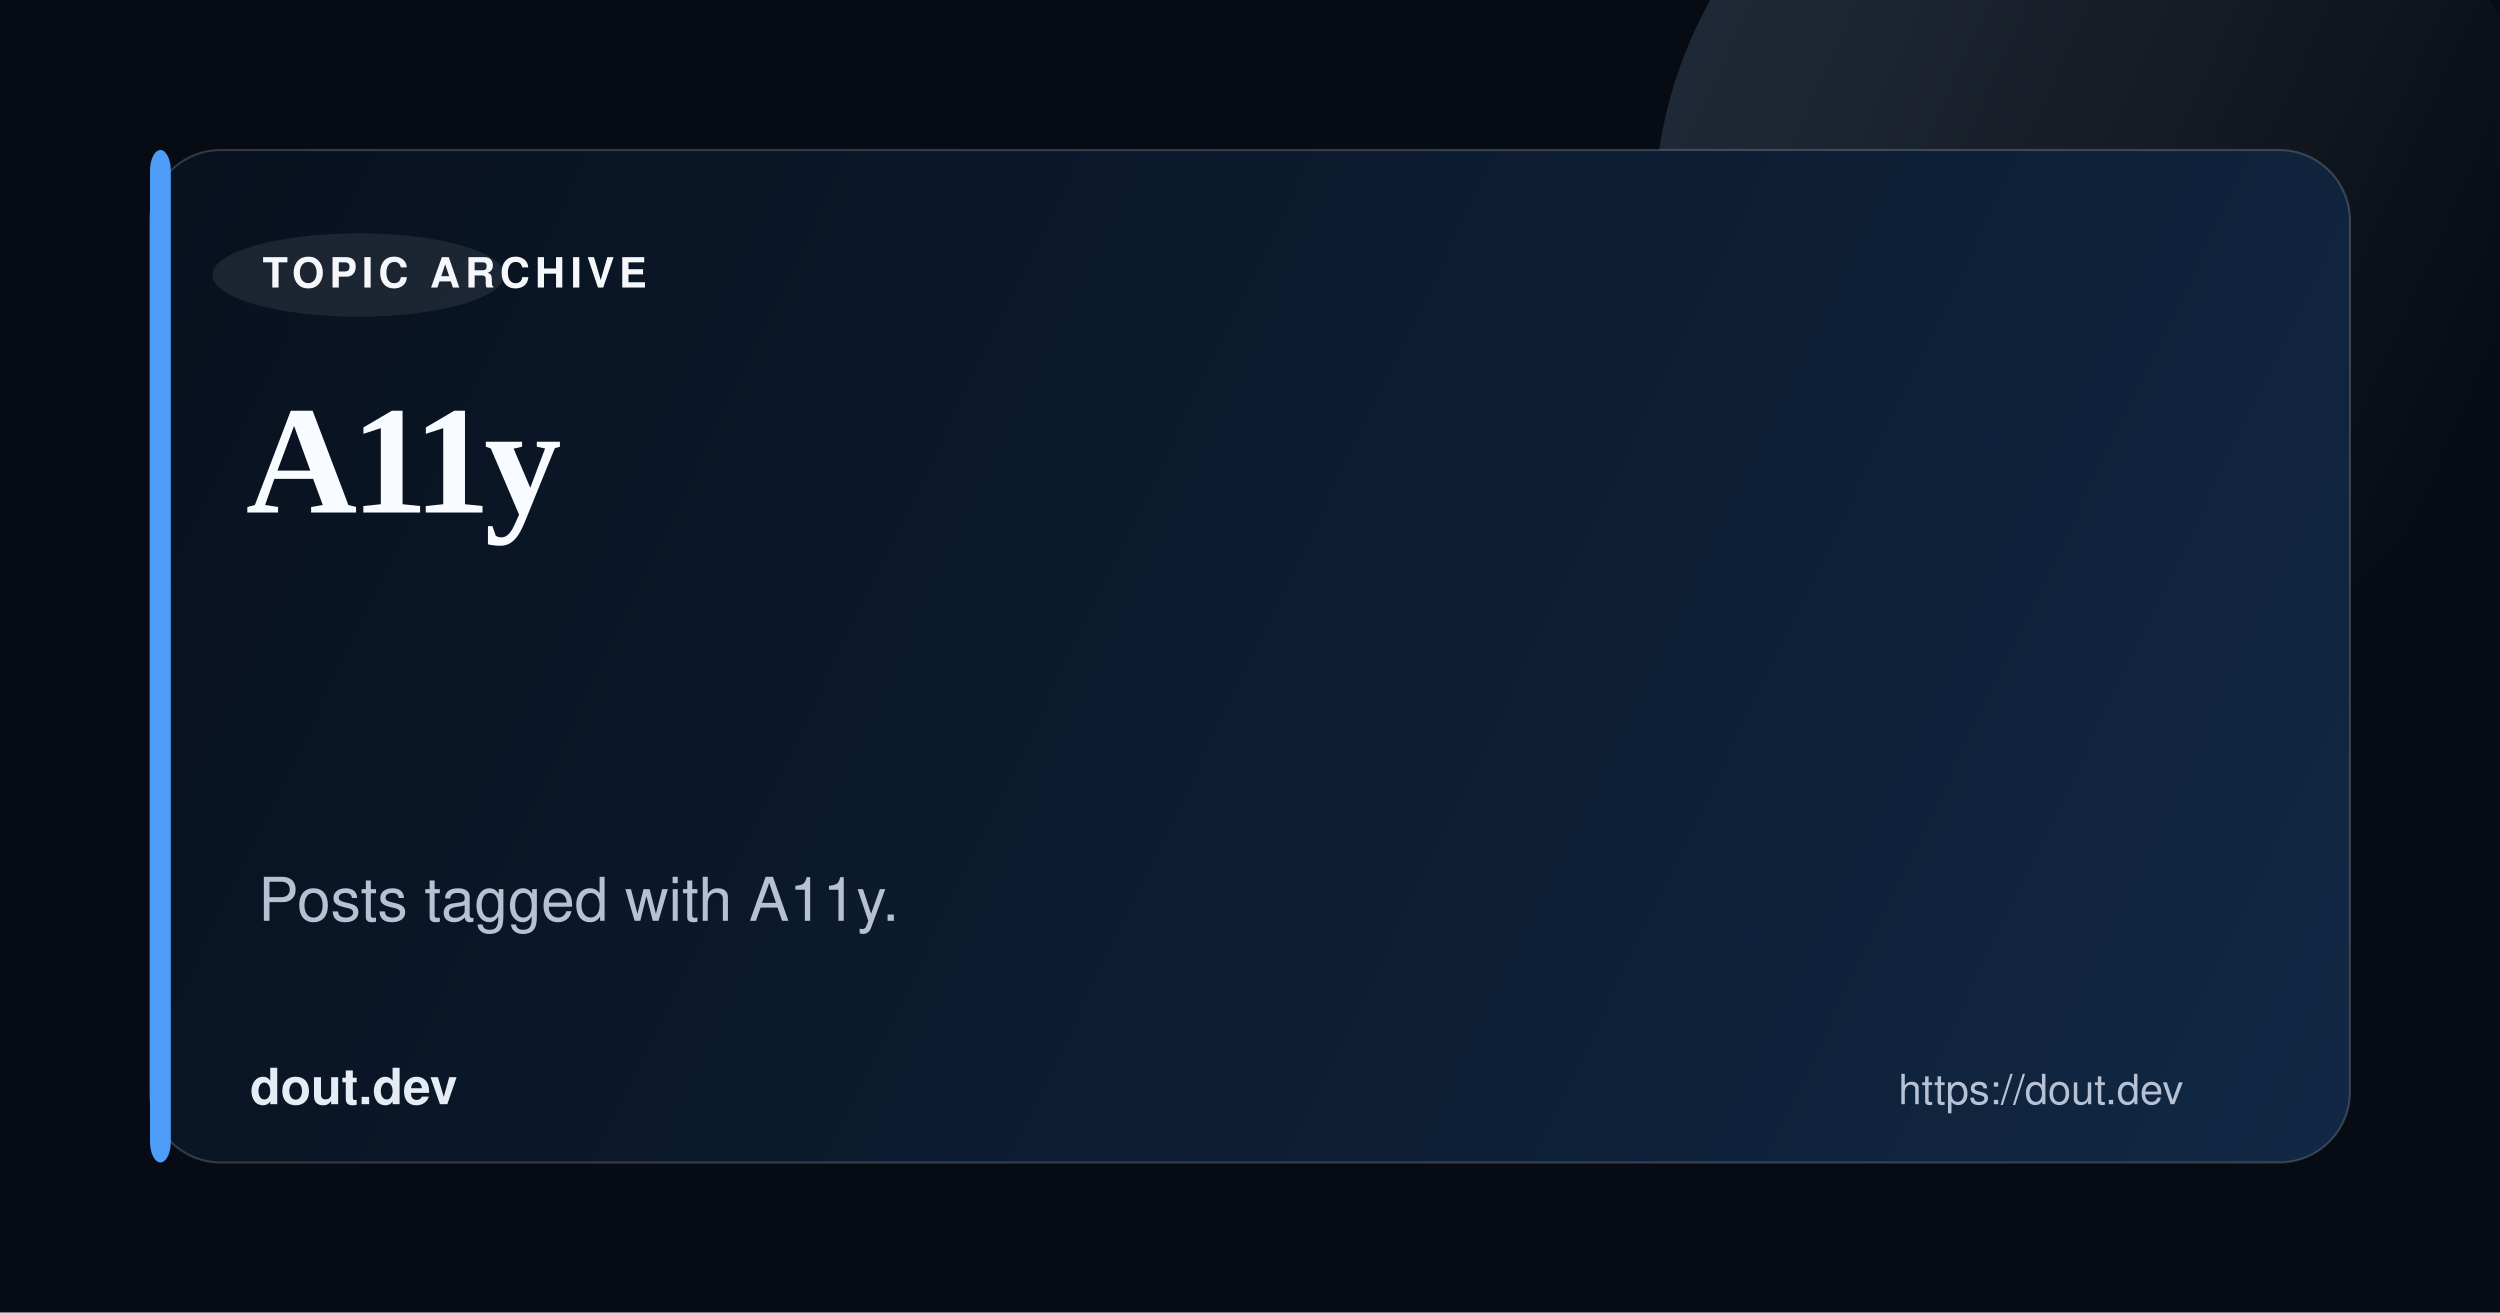
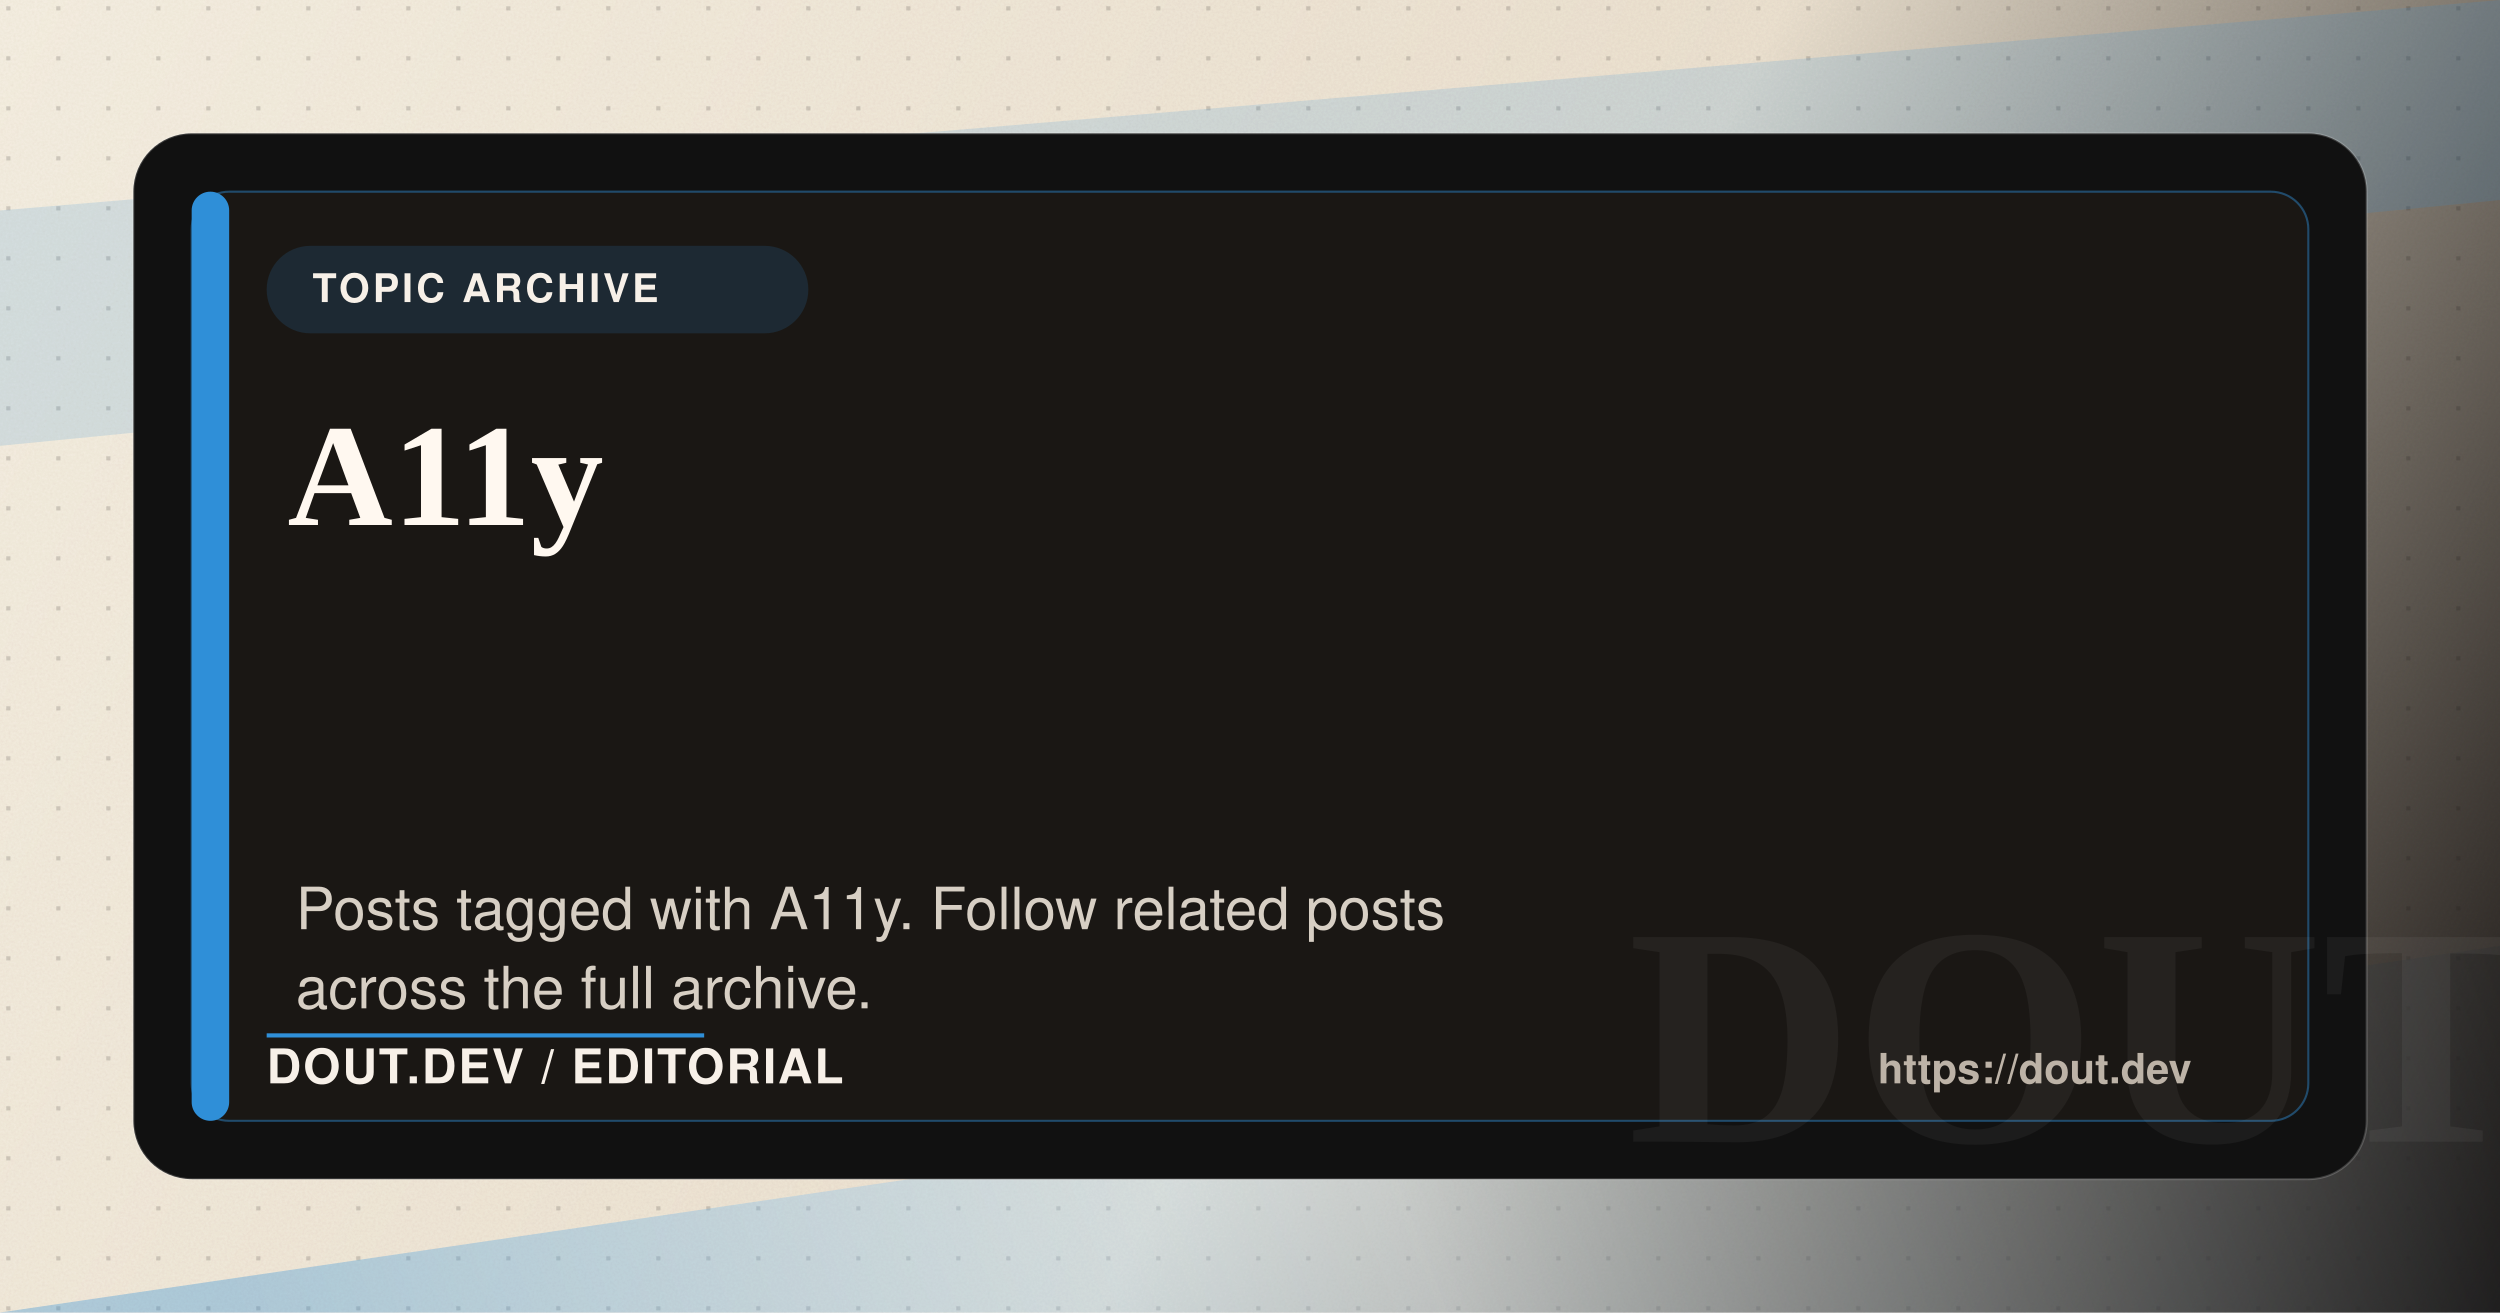
<svg xmlns="http://www.w3.org/2000/svg" width="1200" height="630" viewBox="0 0 1200 630" fill="none">
  <defs>
-     <linearGradient id="bg" x1="98" y1="72" x2="1102" y2="558" gradientUnits="userSpaceOnUse">
-       <stop stop-color="#08111E" />
-       <stop offset="1" stop-color="#112743" />
+     <filter id="paperTexture" x="0" y="0" width="100%" height="100%" color-interpolation-filters="sRGB">
+       <feTurbulence type="fractalNoise" baseFrequency="0.8" numOctaves="3" seed="17" result="noise" />
+       <feColorMatrix in="noise" type="matrix" values="0 0 0 0 0.52 0 0 0 0 0.48 0 0 0 0 0.42 0 0 0 0.08 0" />
+       <feBlend in="SourceGraphic" mode="multiply" />
+     </filter>
+     <linearGradient id="paper" x1="0" y1="0" x2="1200" y2="630" gradientUnits="userSpaceOnUse">
+       <stop stop-color="#F6EFE2" />
+       <stop offset="0.56" stop-color="#ECE2D1" />
+       <stop offset="1" stop-color="#15110F" />
    </linearGradient>
-     <linearGradient id="glow" x1="178" y1="118" x2="1046" y2="512" gradientUnits="userSpaceOnUse">
-       <stop stop-color="#4d9cf8" stop-opacity="0.34" />
-       <stop offset="1" stop-color="#FFFFFF" stop-opacity="0" />
+     <linearGradient id="accentSweep" x1="72" y1="520" x2="1128" y2="120" gradientUnits="userSpaceOnUse">
+       <stop stop-color="#2f8fd8" />
+       <stop offset="0.48" stop-color="#cfeaff" />
+       <stop offset="1" stop-color="#111111" />
    </linearGradient>
+     <pattern id="dotGrid" width="24" height="24" patternUnits="userSpaceOnUse">
+       <rect x="3" y="3" width="2" height="2" fill="#16120F" fill-opacity="0.16" />
+     </pattern>
  </defs>
-   <rect width="1200" height="630" fill="#060B14" />
-   <circle cx="1008" cy="104" r="214" fill="url(#glow)" />
-   <rect x="72" y="72" width="1056" height="486" rx="34" fill="url(#bg)" stroke="#FFFFFF" stroke-opacity="0.18" />
-   <rect x="72" y="72" width="10" height="486" rx="10" fill="#4d9cf8" />
-   <rect x="102" y="112" width="140" height="40" rx="999" fill="#FFFFFF" fill-opacity="0.08" />
-   <text x="126" y="138" fill="#F5F7FA" font-family="Helvetica, Arial, sans-serif" font-size="20" font-weight="700" letter-spacing="0.12em">TOPIC ARCHIVE</text>
-   <text x="118" y="246" fill="#F8FBFF" font-family="Georgia, Times New Roman, serif" font-size="74" font-weight="700" letter-spacing="-0.04em">
-     <tspan x="118" dy="0">A11y</tspan>
+   <rect width="1200" height="630" fill="url(#paper)" filter="url(#paperTexture)" />
+   <rect width="1200" height="630" fill="url(#dotGrid)" />
+   <path d="M0 630 L1200 454 L1200 630 Z" fill="url(#accentSweep)" opacity="0.34" />
+   <path d="M0 101 L1200 0 L1200 96 L0 214 Z" fill="#2f8fd8" opacity="0.16" />
+   <rect x="64" y="64" width="1072" height="502" rx="28" fill="#111111" stroke="#FFFFFF" stroke-opacity="0.18" />
+   <rect x="92" y="92" width="1016" height="446" rx="18" fill="#1A1714" stroke="#2f8fd8" stroke-opacity="0.45" />
+   <rect x="92" y="92" width="18" height="446" rx="9" fill="#2f8fd8" />
+   <rect x="128" y="118" width="260" height="42" rx="21" ry="21" fill="#2f8fd8" fill-opacity="0.16" />
+   <text x="150" y="145" fill="#F7F0E8" font-family="Avenir Next, Segoe UI, Helvetica, Arial, sans-serif" font-size="19" font-weight="800" letter-spacing="0.08em">TOPIC ARCHIVE</text>
+   <text x="998" y="548" text-anchor="middle" fill="#FFFFFF" fill-opacity="0.05" font-family="Georgia, Times New Roman, serif" font-size="150" font-weight="700" letter-spacing="0">DOUT</text>
+   <text x="138" y="252" fill="#FFF8F0" font-family="Georgia, Times New Roman, serif" font-size="70" font-weight="700" letter-spacing="0">
+     <tspan x="138" dy="0">A11y</tspan>
  </text>
-   <text x="124" y="442" fill="#B6C2D4" font-family="Helvetica, Arial, sans-serif" font-size="29" font-weight="400">
-     <tspan x="124" dy="0">Posts tagged with A11y.</tspan>
+   <text x="142" y="446" fill="#D7CFC4" font-family="Avenir Next, Segoe UI, Helvetica, Arial, sans-serif" font-size="28" font-weight="500" letter-spacing="0">
+     <tspan x="142" dy="0">Posts tagged with A11y. Follow related posts</tspan>
+     <tspan x="142" dy="38">across the full archive.</tspan>
  </text>
-   <text x="120" y="530" fill="#E5ECF5" font-family="Helvetica, Arial, sans-serif" font-size="24" font-weight="700">dout.dev</text>
-   <text x="1048" y="530" text-anchor="end" fill="#B6C2D4" font-family="Helvetica, Arial, sans-serif" font-size="20" font-weight="400">https://dout.dev</text>
+   <rect x="128" y="496" width="210" height="2" fill="#2f8fd8" />
+   <text x="128" y="520" fill="#F7F0E8" font-family="Avenir Next, Segoe UI, Helvetica, Arial, sans-serif" font-size="23" font-weight="800" letter-spacing="0.04em">DOUT.DEV / EDITORIAL</text>
+   <text x="1052" y="520" text-anchor="end" fill="#BDB3A7" font-family="Avenir Next, Segoe UI, Helvetica, Arial, sans-serif" font-size="20" font-weight="600" letter-spacing="0">https://dout.dev</text>
</svg>
